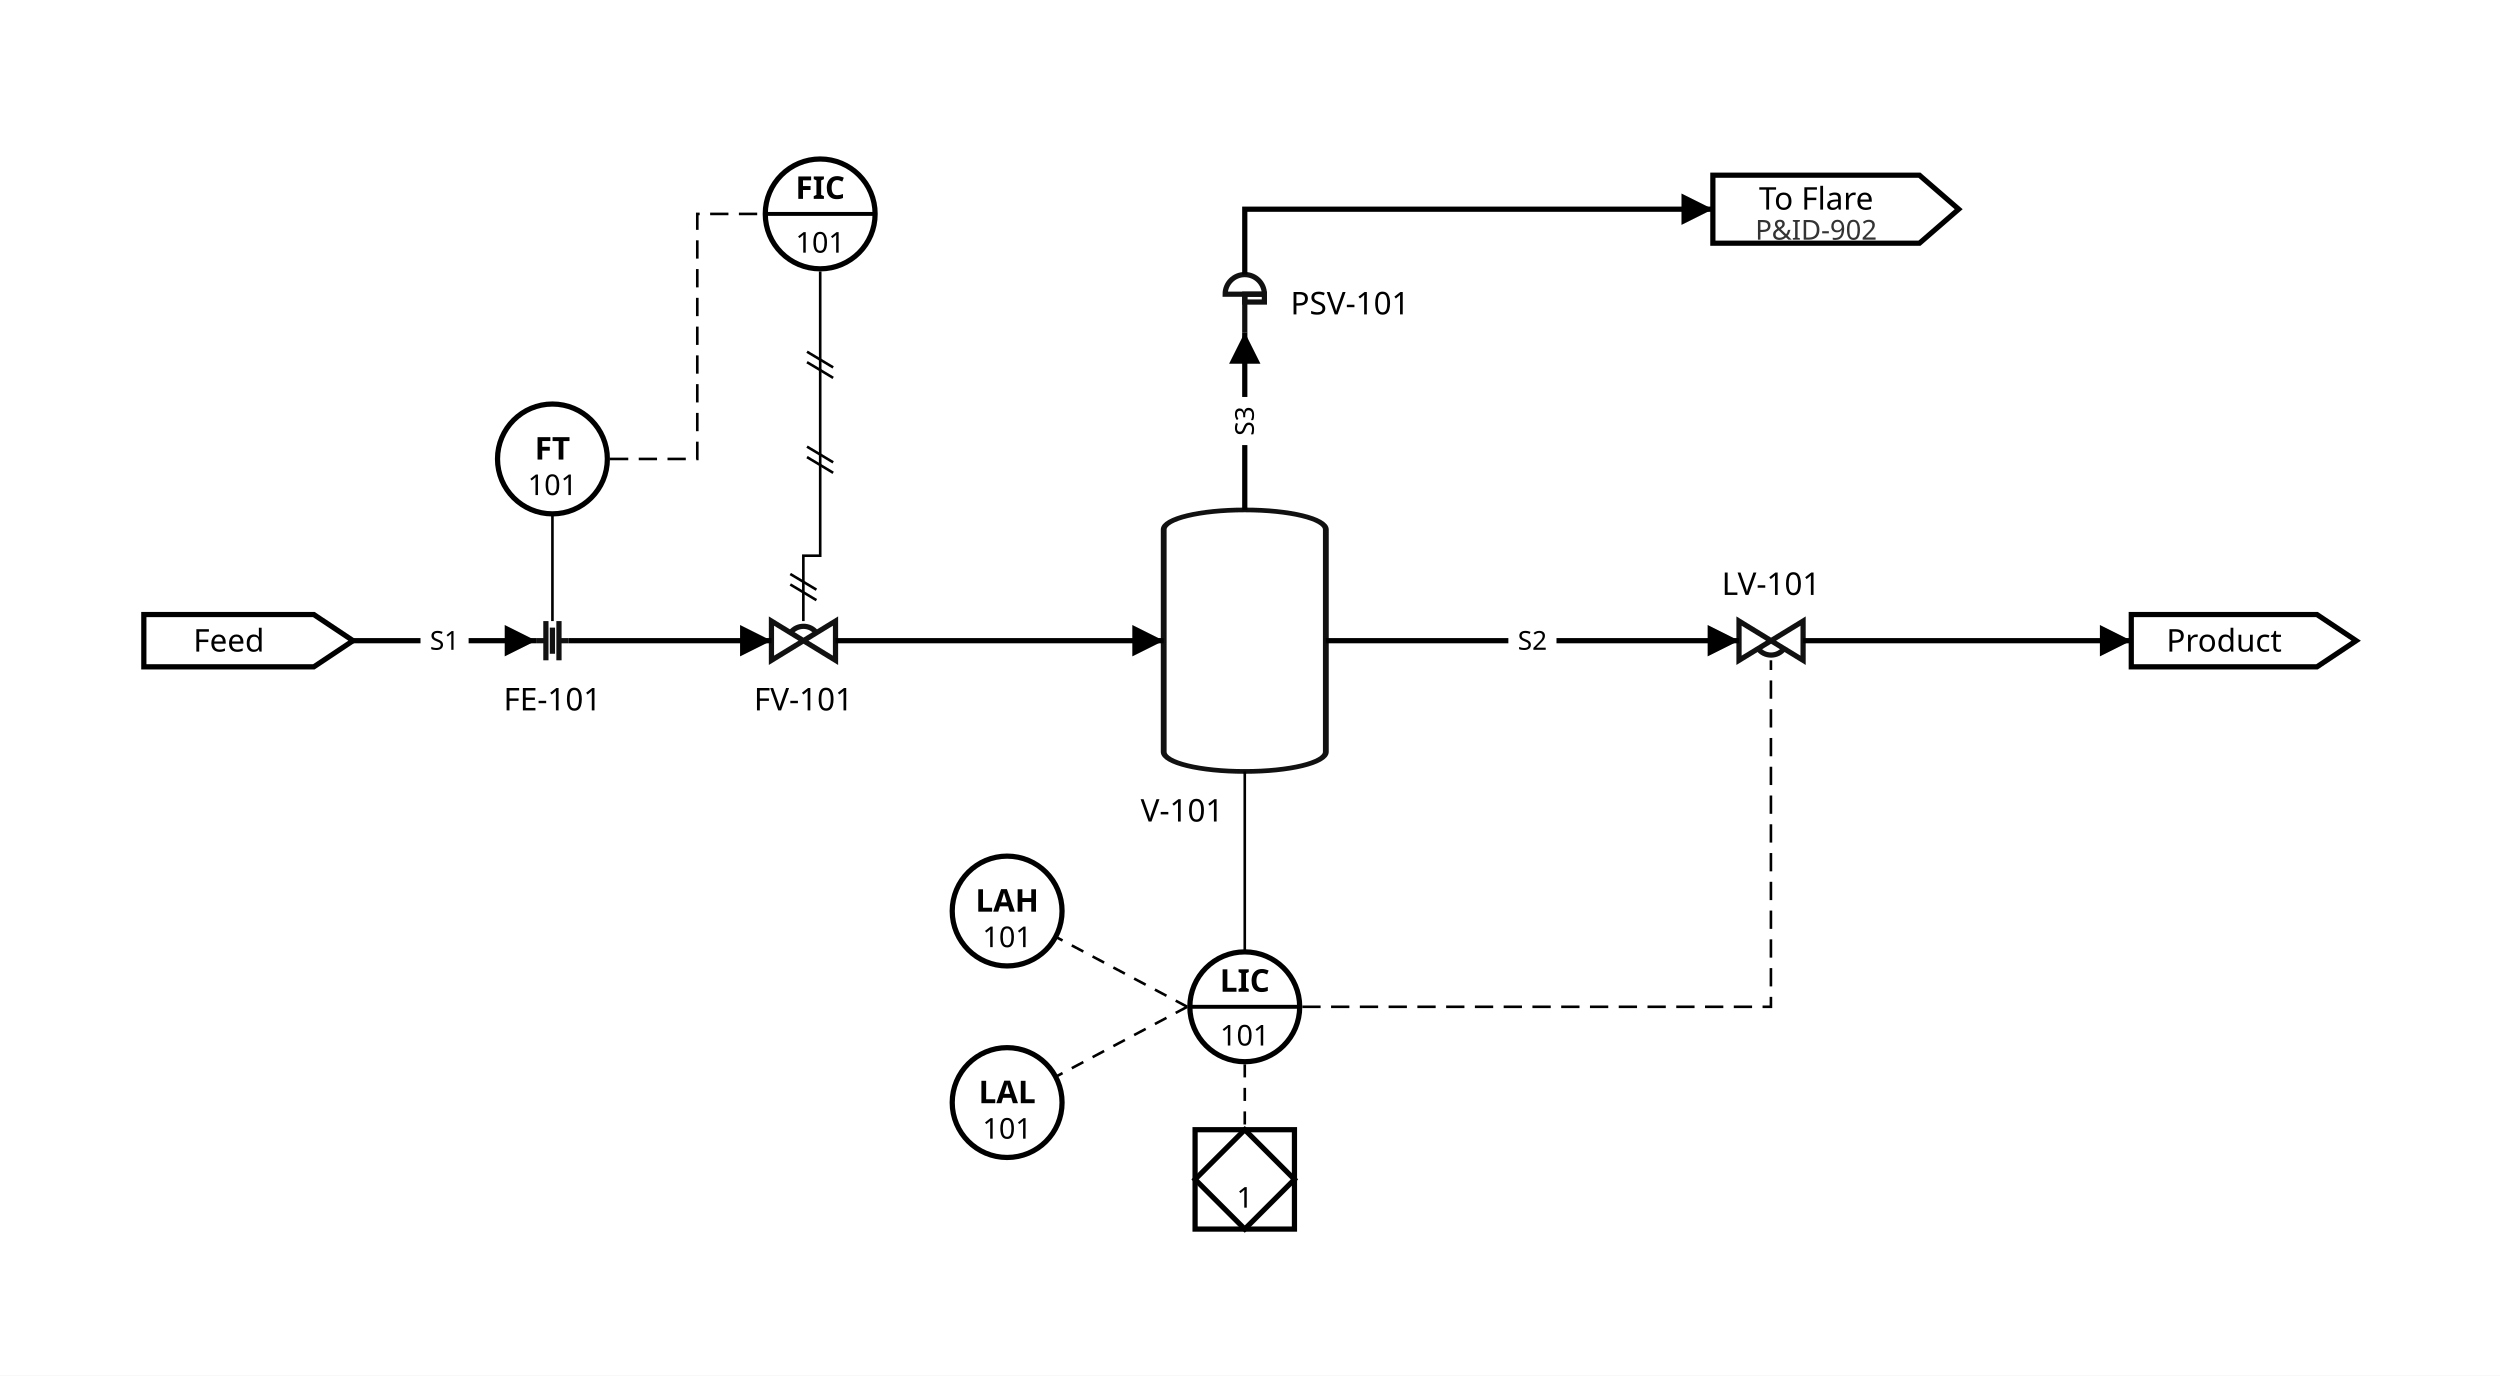
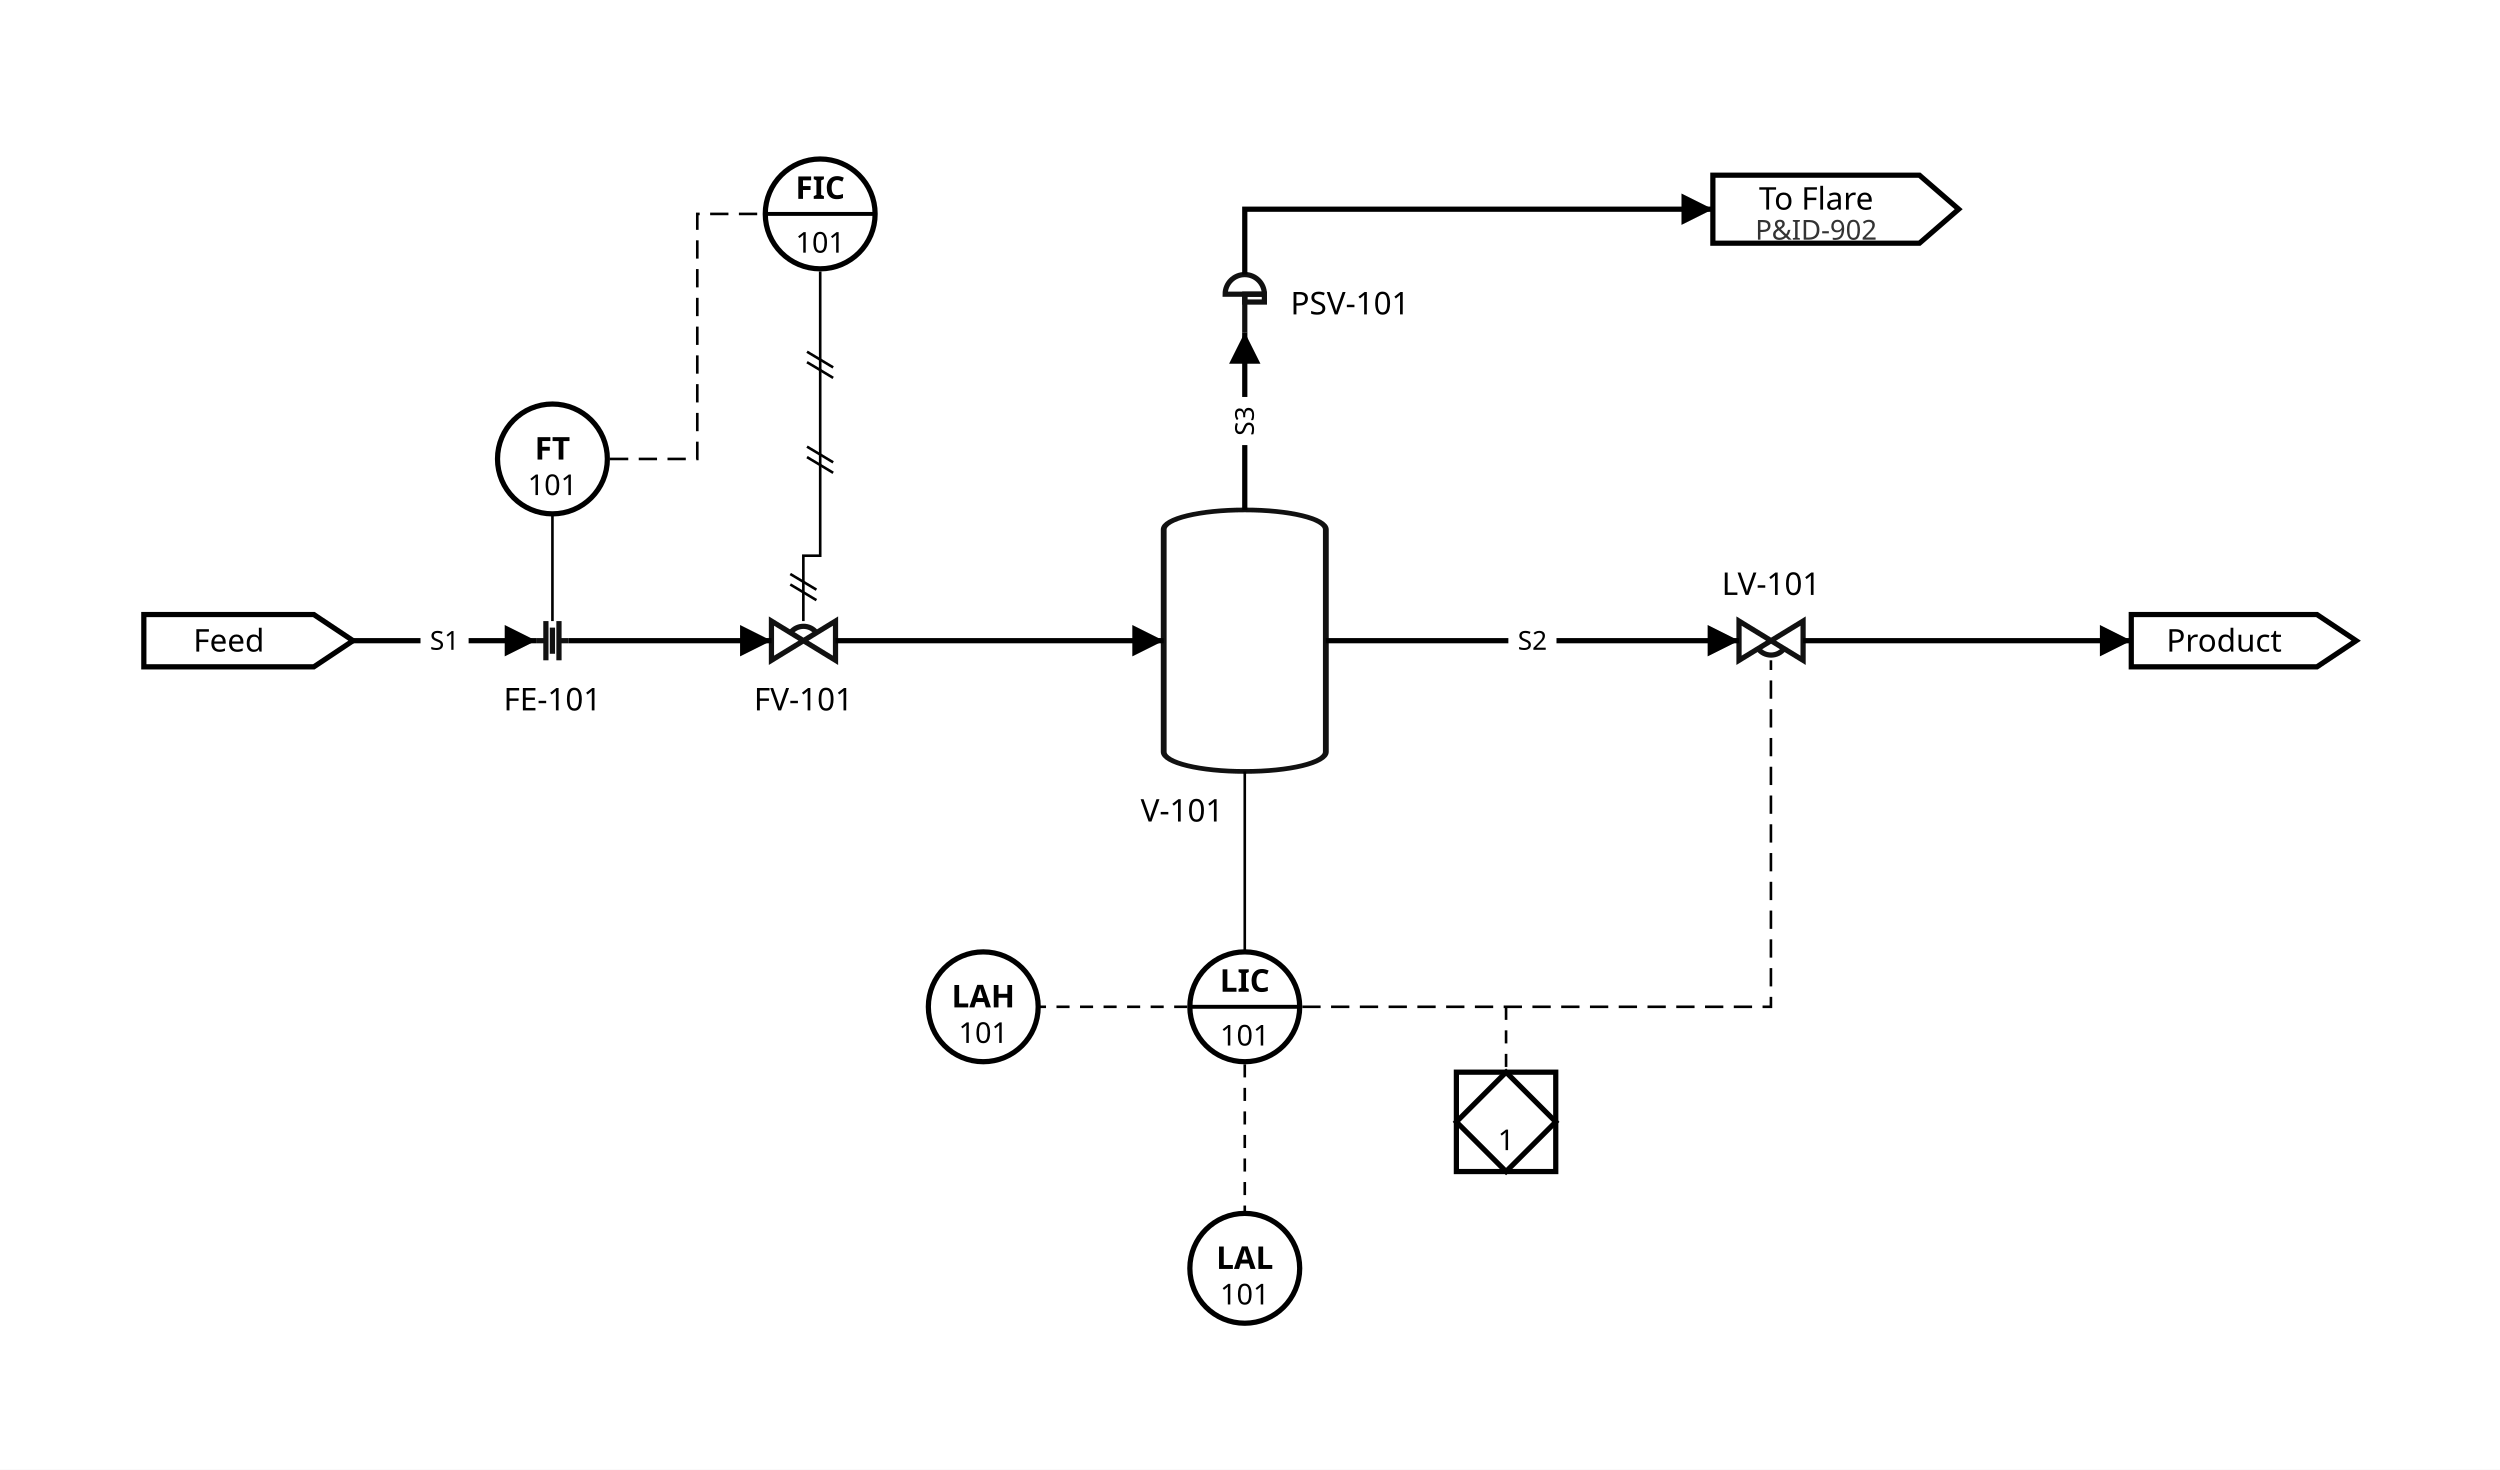
- <svg xmlns="http://www.w3.org/2000/svg" width="956" height="526" viewBox="-25.0 -50.0 956.0 526.0">
-   <rect x="-25.0" y="-50.0" width="956.0" height="526.0" fill="white" />
+ <svg xmlns="http://www.w3.org/2000/svg" width="956" height="562" viewBox="-25.0 -50.0 956.0 562.0">
+   <rect x="-25.0" y="-50.0" width="956.0" height="562.0" fill="white" />
  <defs>
    <marker id="arrow_black" viewBox="0 0 10 10" refX="10" refY="5" markerWidth="12" markerHeight="12" markerUnits="userSpaceOnUse" orient="auto-start-reverse">
      <path d="M 0 0 L 10 5 L 0 10 z" fill="black" />
    </marker>
    <symbol id="sym_fitting_orifice" viewBox="0 0 12.5 15.0" overflow="visible">
      <g transform="scale(0.25)">
        <path d="M 0.0 30.0 L 15.0 30.0 M 15.0 0.0 L 15.0 60.0 M 25.0 10.0 L 25.0 50.0 M 35.0 0.0 L 35.0 60.0 M 35.0 30.0 L 50.0 30.0" fill="none" stroke="#111" stroke-width="8.0" />
      </g>
    </symbol>
    <symbol id="sym_instrument" viewBox="0 0 44.0 44.0" overflow="visible">
      <circle cx="22" cy="22" r="21" fill="white" stroke="black" stroke-width="2" />
    </symbol>
    <symbol id="sym_instrument_logic" viewBox="0 0 40.0 40.0" overflow="visible">
      <rect x="1" y="1" width="38" height="38" fill="white" stroke="black" stroke-width="2" />
      <polygon points="20,1 39,20 20,39 1,20" fill="none" stroke="black" stroke-width="2" />
    </symbol>
    <symbol id="sym_instrument_panel" viewBox="0 0 44.0 44.0" overflow="visible">
      <circle cx="22" cy="22" r="21" fill="white" stroke="black" stroke-width="2" />
      <line x1="1" y1="22" x2="43" y2="22" stroke="black" stroke-width="1.5" />
    </symbol>
    <symbol id="sym_valve_control" viewBox="0 0 24.5 15.0" overflow="visible">
      <g transform="scale(0.25)">
        <path d="M 0.0 60.0 L 0.0 0.0 L 98.0 60.0 L 98.0 0.0 Z" fill="none" stroke="#111" stroke-width="8.0" />
        <path d="M 29.0 18.0 A 25.0 25.0 0.0 0 1 69.0 18.0" fill="none" stroke="#111" stroke-width="8.0" />
      </g>
    </symbol>
    <symbol id="sym_valve_relief" viewBox="0 0 15.0 22.1" overflow="visible">
      <g transform="scale(0.375)">
        <path d="M 0.0 20.0 A 20.0 20.0 0.0 0 1 20.0 0.0 A 20.0 20.0 0.0 0 1 40.0 20.0 Z M 20.0 20.0 L 20.0 59.0" fill="none" stroke="#111" stroke-width="5.333" />
        <rect x="20.0" y="20.0" width="20.0" height="8.0" fill="none" stroke="#111" stroke-width="5.333" />
      </g>
    </symbol>
    <symbol id="sym_vessel" viewBox="0 0 62.0 100.0" overflow="visible">
      <g transform="scale(0.62, 0.5)">
        <path d="M 0.0 15.0 A 50.0 15.0 0.0 0 1 50.0 0.0 A 50.0 15.0 0.0 0 1 100.0 15.0 L 100.0 185.0 A 50.0 15.0 0.0 0 1 50.0 200.0 A 50.0 15.0 0.0 0 1 0.0 185.0 Z" fill="none" stroke="#111" stroke-width="3.592" />
      </g>
    </symbol>
  </defs>
  <g id="units">
    <polygon points="30.0,185.0 95.0,185.0 110.0,195.0 95.0,205.0 30.0,205.0" fill="transparent" stroke="black" stroke-width="2" />
    <text x="62.5" y="195.0" font-family="sans-serif" font-size="12" text-anchor="middle" dominant-baseline="middle">Feed</text>
    <use href="#sym_valve_control" x="270" y="187.5" width="24.5" height="15.0" />
    <use href="#sym_vessel" x="420" y="145" width="62.0" height="100.0" />
    <use href="#sym_fitting_orifice" x="180" y="187.5" width="12.5" height="15.0" />
    <use href="#sym_valve_control" x="640" y="187.5" width="24.5" height="15.0" transform="translate(0, 390) scale(1, -1)" />
    <polygon points="790.0,185.0 861.0,185.0 876.0,195.0 861.0,205.0 790.0,205.0" fill="transparent" stroke="black" stroke-width="2" />
    <text x="825.5" y="195.0" font-family="sans-serif" font-size="12" text-anchor="middle" dominant-baseline="middle">Product</text>
    <use href="#sym_valve_relief" x="443.5" y="55" width="15.0" height="22.1" />
    <polygon points="630,17 709.0,17 724.0,30 709.0,43 630,43" fill="transparent" stroke="black" stroke-width="2" />
    <text x="669.5" y="26" font-family="sans-serif" font-size="12" text-anchor="middle" dominant-baseline="middle">To Flare</text>
    <text x="669.5" y="38" font-family="sans-serif" font-size="10.5" text-anchor="middle" dominant-baseline="middle" fill="#333">P&amp;ID-902</text>
  </g>
  <g id="streams">
    <path d="M 110.0,195.0 L 180.0,195.0" fill="none" stroke="black" stroke-width="2" marker-end="url(#arrow_black)" />
    <path d="M 192.5,195.0 L 270.0,195.0" fill="none" stroke="black" stroke-width="2" marker-end="url(#arrow_black)" />
    <path d="M 294.5,195.0 L 420.0,195.0" fill="none" stroke="black" stroke-width="2" marker-end="url(#arrow_black)" />
    <path d="M 482.0,195.0 L 640.0,195.0" fill="none" stroke="black" stroke-width="2" marker-end="url(#arrow_black)" />
    <path d="M 664.5,195.0 L 790.0,195.0" fill="none" stroke="black" stroke-width="2" marker-end="url(#arrow_black)" />
    <path d="M 451.0,145.0 L 451.0,77.1" fill="none" stroke="black" stroke-width="2" marker-end="url(#arrow_black)" />
    <path d="M 451.0,55.0 L 451.0,30.0 L 630,30.0" fill="none" stroke="black" stroke-width="2" marker-end="url(#arrow_black)" />
    <path d="M 208.25,125.5 L 241.644,125.5 L 241.644,31.803 L 266.644,31.803" fill="none" stroke="black" stroke-width="1" stroke-dasharray="7,4" />
    <path d="M 288.644,53.803 L 288.644,162.5 L 282.2,162.5 L 282.2,187.5" fill="none" stroke="black" stroke-width="1" />
    <line x1="283.6" y1="84.5" x2="293.6" y2="90.5" stroke="black" stroke-width="1" />
    <line x1="283.6" y1="88.5" x2="293.6" y2="94.5" stroke="black" stroke-width="1" />
    <line x1="283.6" y1="120.8" x2="293.6" y2="126.8" stroke="black" stroke-width="1" />
    <line x1="283.6" y1="124.8" x2="293.6" y2="130.8" stroke="black" stroke-width="1" />
    <line x1="277.2" y1="169.5" x2="287.2" y2="175.5" stroke="black" stroke-width="1" />
    <line x1="277.2" y1="173.5" x2="287.2" y2="179.5" stroke="black" stroke-width="1" />
    <path d="M 473.0,335.0 L 652.2,335.0 L 652.2,202.5" fill="none" stroke="black" stroke-width="1" stroke-dasharray="7,4" />
    <rect x="135.8" y="188.5" width="18.4" height="13.0" fill="white" />
    <text x="145.0" y="195.0" font-family="sans-serif" font-size="10" text-anchor="middle" dominant-baseline="middle" fill="black">S1</text>
    <rect x="551.8" y="188.5" width="18.4" height="13.0" fill="white" />
    <text x="561.0" y="195.0" font-family="sans-serif" font-size="10" text-anchor="middle" dominant-baseline="middle" fill="black">S2</text>
    <rect x="444.5" y="101.8" width="13.0" height="18.4" fill="white" />
    <text x="451.0" y="111.0" font-family="sans-serif" font-size="10" text-anchor="middle" dominant-baseline="middle" fill="black" transform="rotate(-90, 451.0, 111.0)">S3</text>
  </g>
  <g id="instrument_taps">
    <line x1="186.25" y1="187.5" x2="186.25" y2="125.5" stroke="black" stroke-width="1" />
    <line x1="451" y1="245" x2="451" y2="335" stroke="black" stroke-width="1" />
-     <line x1="429" y1="335" x2="360.13" y2="298.38" stroke="black" stroke-width="1" stroke-dasharray="5,4" />
-     <line x1="429" y1="335" x2="360.13" y2="371.62" stroke="black" stroke-width="1" stroke-dasharray="5,4" />
-     <line x1="451" y1="357" x2="451" y2="401" stroke="black" stroke-width="1" stroke-dasharray="5,4" />
+     <line x1="429" y1="335" x2="351" y2="335" stroke="black" stroke-width="1" stroke-dasharray="5,4" />
+     <line x1="451" y1="357" x2="451" y2="435" stroke="black" stroke-width="1" stroke-dasharray="5,4" />
+     <line x1="550.92" y1="335" x2="550.92" y2="379" stroke="black" stroke-width="1" stroke-dasharray="5,4" />
  </g>
  <g id="instruments">
    <use href="#sym_instrument" x="164.25" y="103.5" width="44.0" height="44.0" />
    <text x="186.25" y="121.5" font-family="sans-serif" font-size="12" font-weight="bold" text-anchor="middle" dominant-baseline="middle">FT</text>
    <text x="186.25" y="135.5" font-family="sans-serif" font-size="11" text-anchor="middle" dominant-baseline="middle">101</text>
    <use href="#sym_instrument_panel" x="266.64" y="9.8" width="44.0" height="44.0" />
    <text x="288.644" y="21.803" font-family="sans-serif" font-size="12" font-weight="bold" text-anchor="middle" dominant-baseline="middle">FIC</text>
    <text x="288.644" y="42.803" font-family="sans-serif" font-size="11" text-anchor="middle" dominant-baseline="middle">101</text>
    <use href="#sym_instrument_panel" x="429" y="313" width="44.0" height="44.0" />
    <text x="451.0" y="325.0" font-family="sans-serif" font-size="12" font-weight="bold" text-anchor="middle" dominant-baseline="middle">LIC</text>
    <text x="451.0" y="346.0" font-family="sans-serif" font-size="11" text-anchor="middle" dominant-baseline="middle">101</text>
-     <use href="#sym_instrument" x="338.13" y="276.38" width="44.0" height="44.0" />
-     <text x="360.13" y="294.381" font-family="sans-serif" font-size="12" font-weight="bold" text-anchor="middle" dominant-baseline="middle">LAH</text>
-     <text x="360.13" y="308.381" font-family="sans-serif" font-size="11" text-anchor="middle" dominant-baseline="middle">101</text>
-     <use href="#sym_instrument" x="338.13" y="349.62" width="44.0" height="44.0" />
-     <text x="360.13" y="367.619" font-family="sans-serif" font-size="12" font-weight="bold" text-anchor="middle" dominant-baseline="middle">LAL</text>
-     <text x="360.13" y="381.619" font-family="sans-serif" font-size="11" text-anchor="middle" dominant-baseline="middle">101</text>
-     <use href="#sym_instrument_logic" x="431" y="381" width="40.0" height="40.0" />
-     <text x="451.0" y="408.0" font-family="sans-serif" font-size="11" text-anchor="middle" dominant-baseline="middle">1</text>
+     <use href="#sym_instrument" x="329" y="313" width="44.0" height="44.0" />
+     <text x="351.0" y="331.0" font-family="sans-serif" font-size="12" font-weight="bold" text-anchor="middle" dominant-baseline="middle">LAH</text>
+     <text x="351.0" y="345.0" font-family="sans-serif" font-size="11" text-anchor="middle" dominant-baseline="middle">101</text>
+     <use href="#sym_instrument" x="429" y="413" width="44.0" height="44.0" />
+     <text x="451.0" y="431.0" font-family="sans-serif" font-size="12" font-weight="bold" text-anchor="middle" dominant-baseline="middle">LAL</text>
+     <text x="451.0" y="445.0" font-family="sans-serif" font-size="11" text-anchor="middle" dominant-baseline="middle">101</text>
+     <use href="#sym_instrument_logic" x="530.92" y="359" width="40.0" height="40.0" />
+     <text x="550.925" y="386.0" font-family="sans-serif" font-size="11" text-anchor="middle" dominant-baseline="middle">1</text>
  </g>
  <g id="unit_labels">
    <rect x="258.4" y="210.0" width="47.6" height="15.0" fill="white" />
    <text x="282.25" y="217.5" font-family="sans-serif" font-size="12" text-anchor="middle" dominant-baseline="middle">FV-101</text>
    <rect x="406.5" y="252.5" width="41.0" height="15.0" fill="white" />
    <text x="427.0" y="260.0" font-family="sans-serif" font-size="12" text-anchor="middle" dominant-baseline="middle">V-101</text>
    <rect x="162.4" y="210.0" width="47.6" height="15.0" fill="white" />
    <text x="186.25" y="217.5" font-family="sans-serif" font-size="12" text-anchor="middle" dominant-baseline="middle">FE-101</text>
    <rect x="628.5" y="165.5" width="47.6" height="15.0" fill="white" />
    <text x="652.25" y="177.5" font-family="sans-serif" font-size="12" text-anchor="middle" dominant-baseline="baseline">LV-101</text>
    <rect x="468.5" y="58.5" width="54.2" height="15.0" fill="white" />
    <text x="468.5" y="66.05" font-family="sans-serif" font-size="12" text-anchor="start" dominant-baseline="middle">PSV-101</text>
  </g>
</svg>
